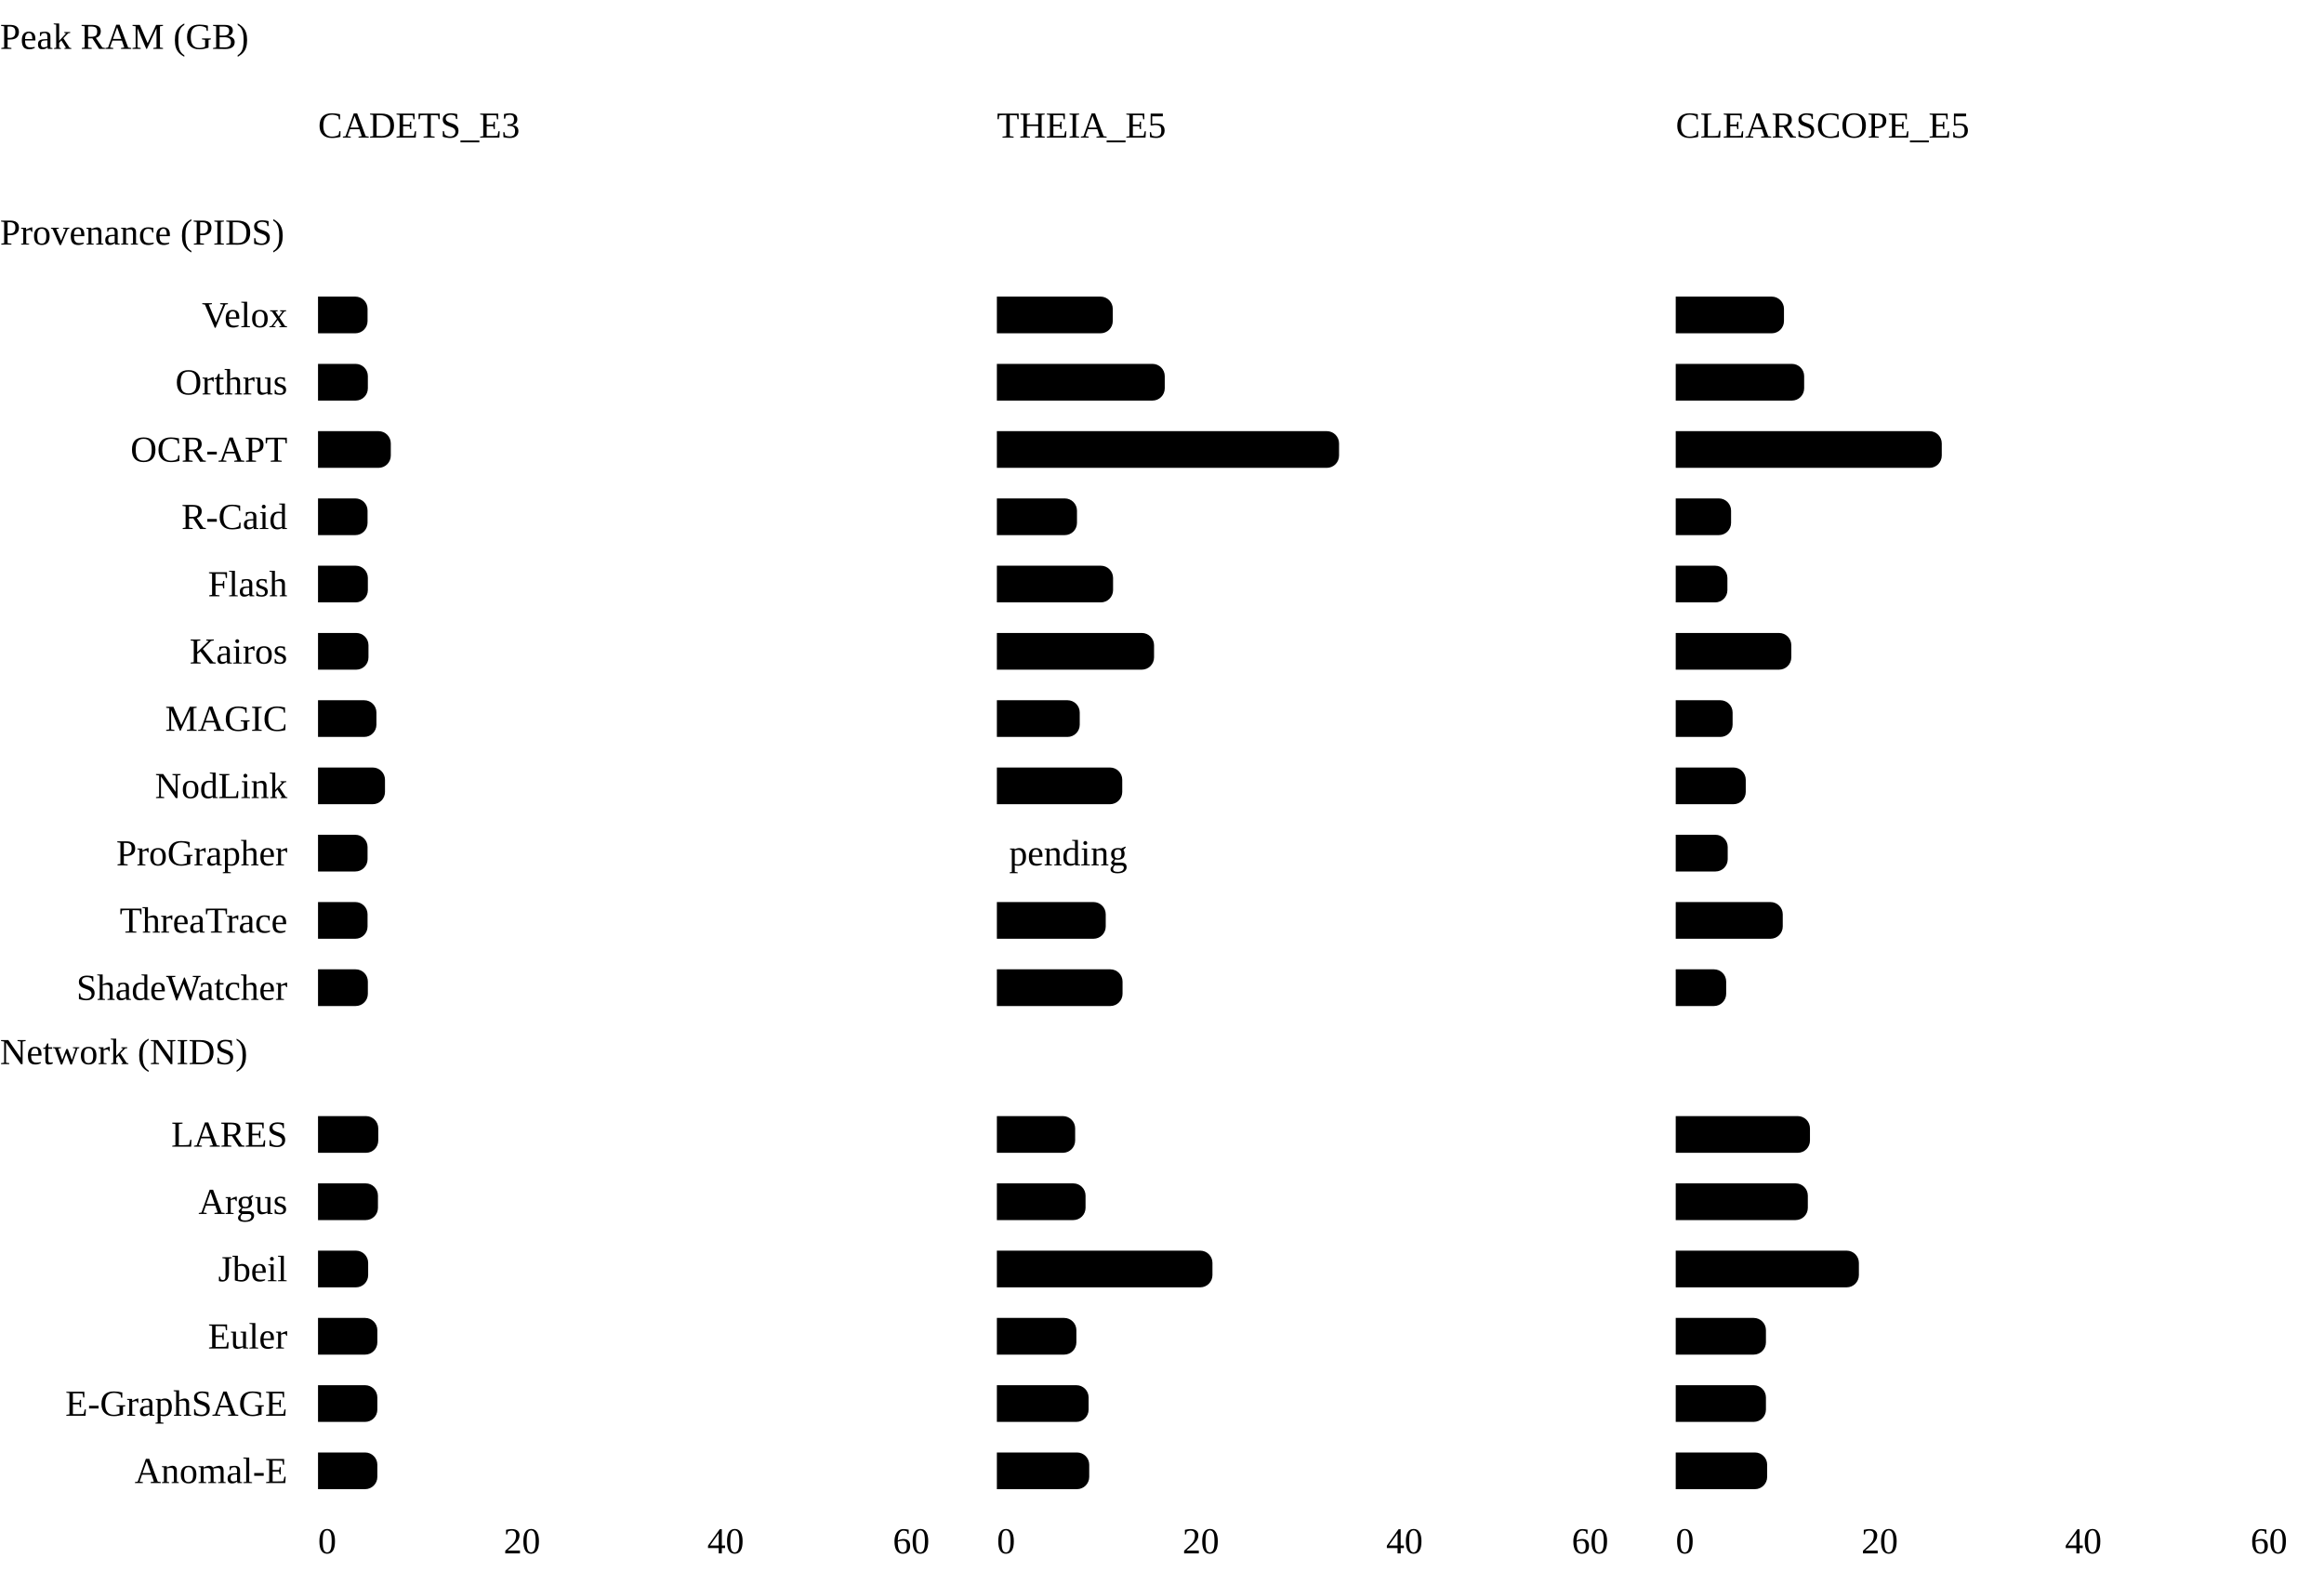
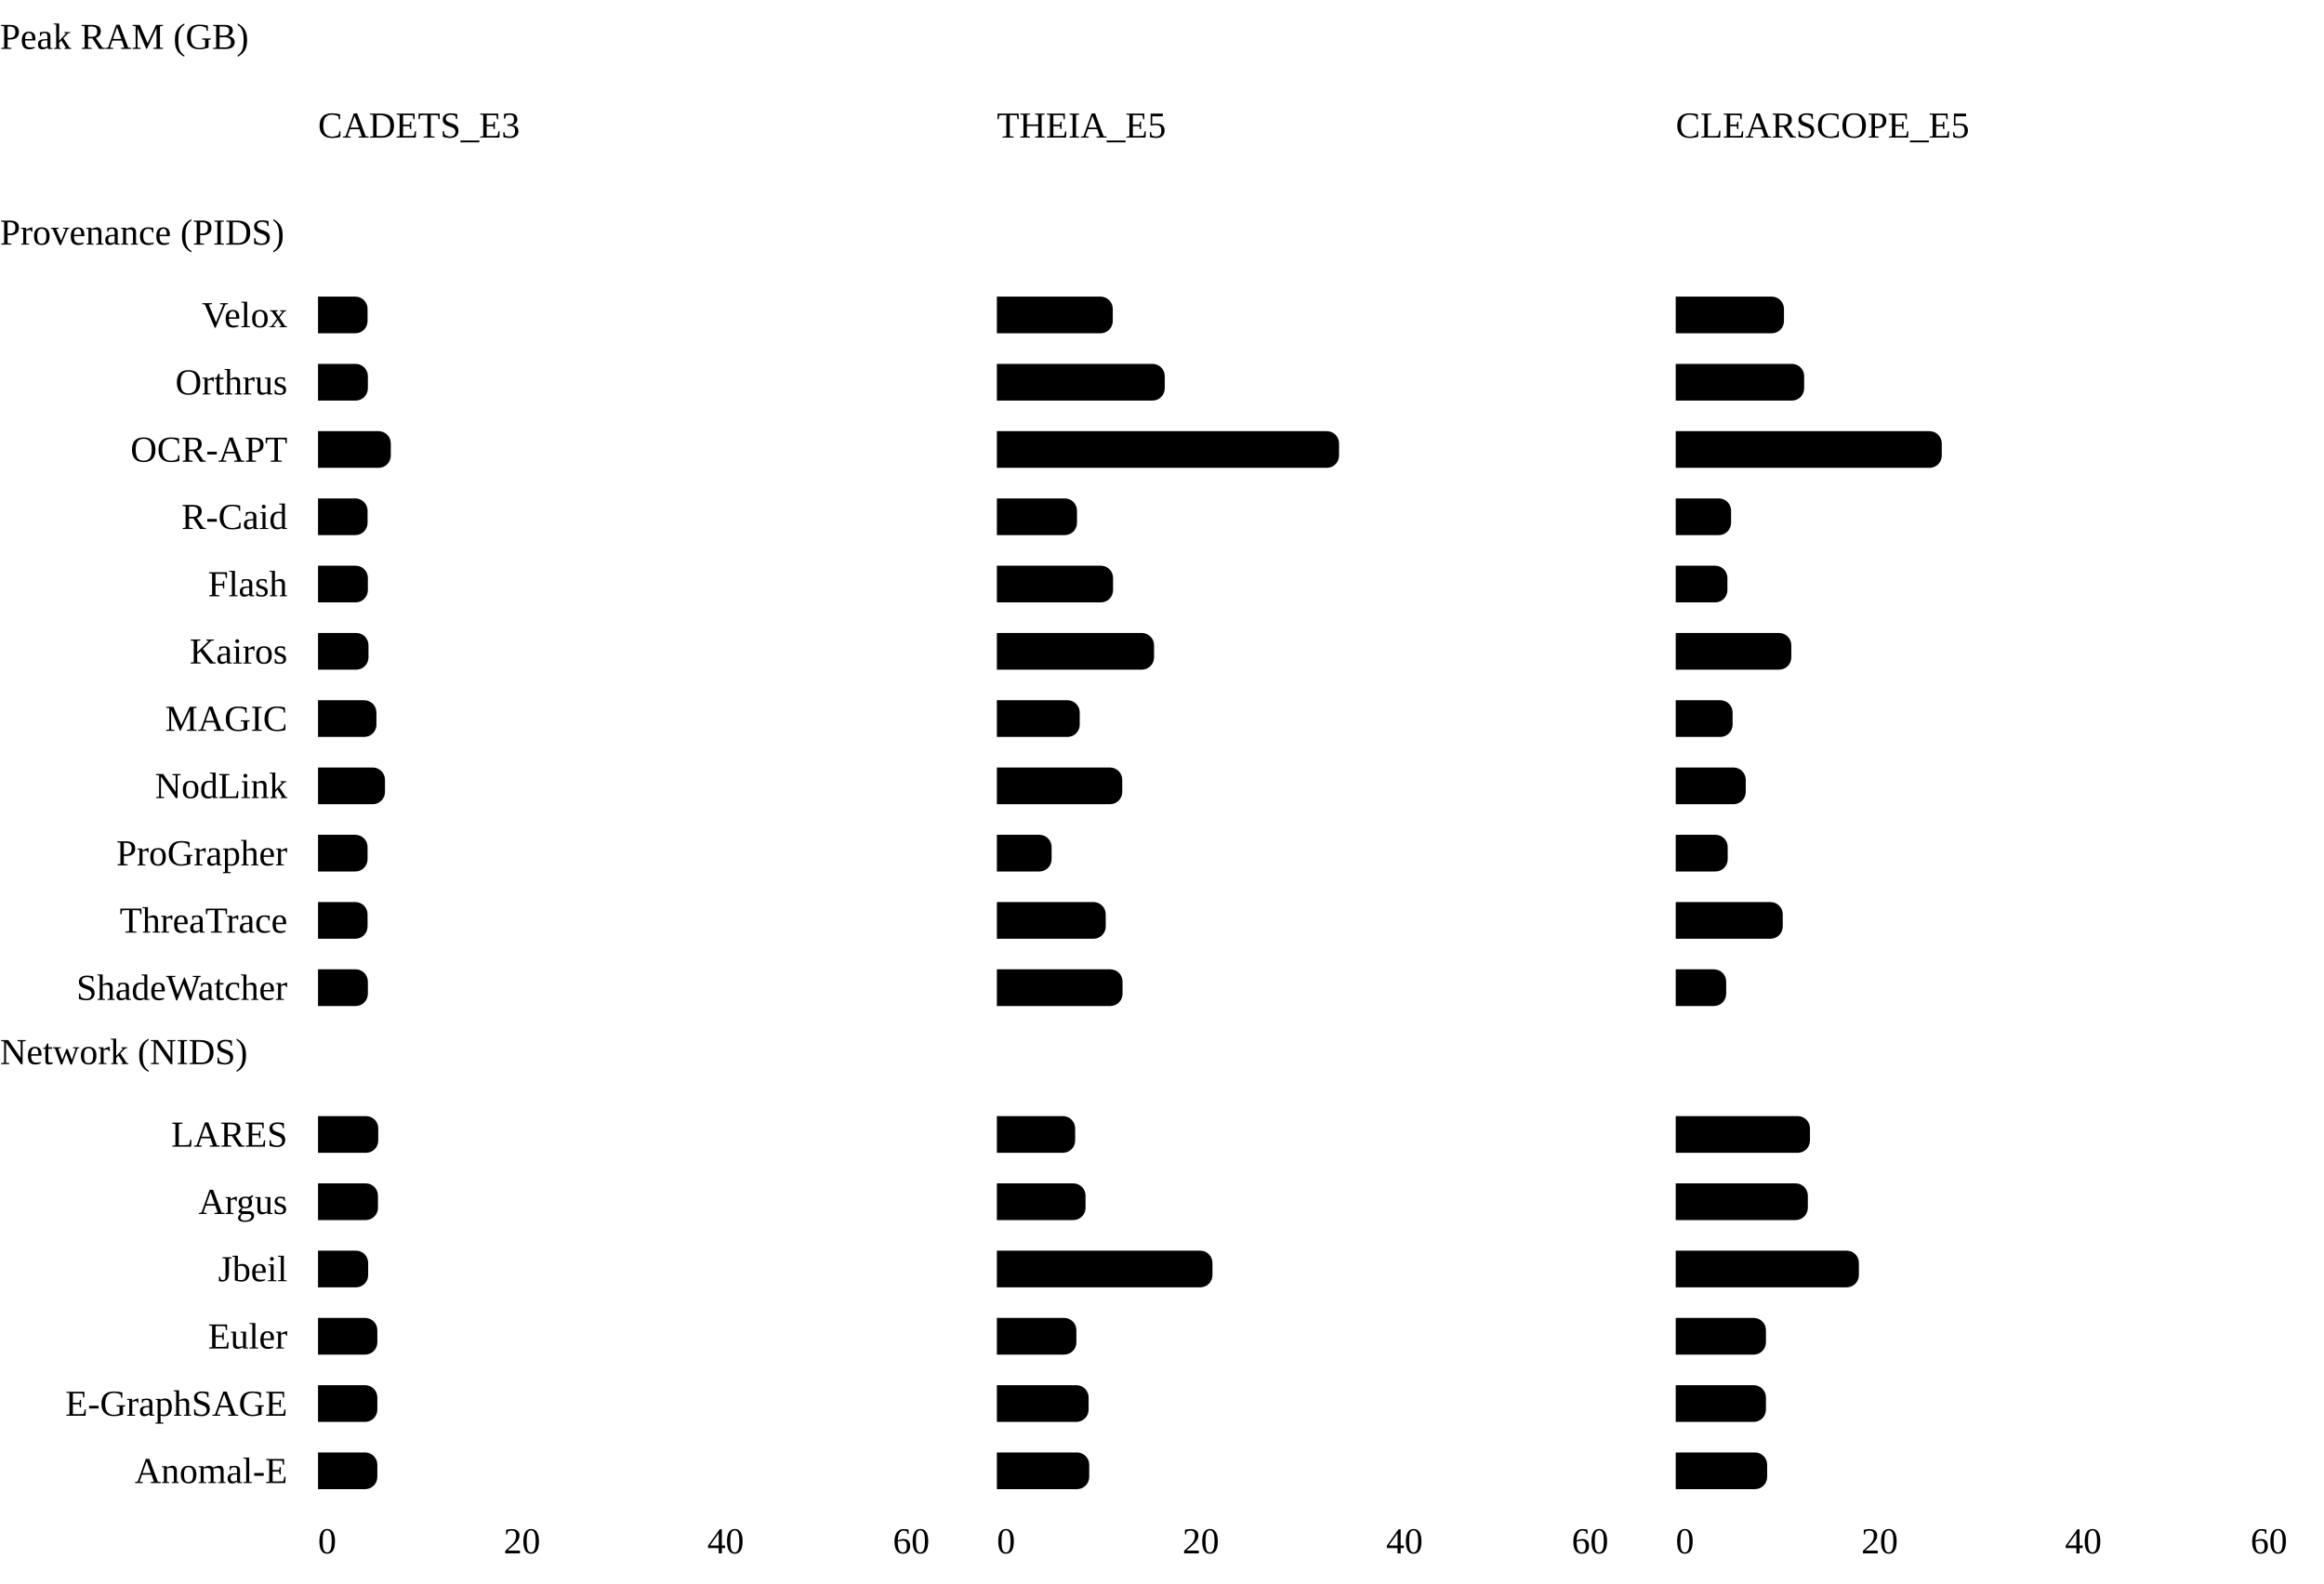
<svg class="pm-bench-chart" viewBox="0 0 760 518" role="img" aria-label="Peak RAM (GB) of each system, one panel per dataset: CADETS_E3, THEIA_E5, CLEARSCOPE_E5" preserveAspectRatio="xMinYMin meet">
  <text class="pm-bench-axis" x="0" y="16">Peak RAM (GB)</text>
  <text class="pm-bench-panel" x="104.0" y="45">CADETS_E3</text>
  <line class="pm-bench-base" x1="104.0" x2="104.0" y1="58" y2="492" />
  <text class="pm-bench-tick" x="104.0" y="508" text-anchor="start">0</text>
  <line class="pm-bench-grid" x1="170.7" x2="170.7" y1="58" y2="492" />
  <text class="pm-bench-tick" x="170.7" y="508" text-anchor="middle">20</text>
  <line class="pm-bench-grid" x1="237.3" x2="237.3" y1="58" y2="492" />
  <text class="pm-bench-tick" x="237.3" y="508" text-anchor="middle">40</text>
  <line class="pm-bench-grid" x1="304.0" x2="304.0" y1="58" y2="492" />
  <text class="pm-bench-tick" x="304.0" y="508" text-anchor="end">60</text>
  <text class="pm-bench-panel" x="326.0" y="45">THEIA_E5</text>
  <line class="pm-bench-base" x1="326.0" x2="326.0" y1="58" y2="492" />
  <text class="pm-bench-tick" x="326.0" y="508" text-anchor="start">0</text>
  <line class="pm-bench-grid" x1="392.7" x2="392.7" y1="58" y2="492" />
  <text class="pm-bench-tick" x="392.7" y="508" text-anchor="middle">20</text>
  <line class="pm-bench-grid" x1="459.3" x2="459.3" y1="58" y2="492" />
  <text class="pm-bench-tick" x="459.3" y="508" text-anchor="middle">40</text>
  <line class="pm-bench-grid" x1="526.0" x2="526.0" y1="58" y2="492" />
  <text class="pm-bench-tick" x="526.0" y="508" text-anchor="end">60</text>
  <text class="pm-bench-panel" x="548.0" y="45">CLEARSCOPE_E5</text>
  <line class="pm-bench-base" x1="548.0" x2="548.0" y1="58" y2="492" />
  <text class="pm-bench-tick" x="548.0" y="508" text-anchor="start">0</text>
  <line class="pm-bench-grid" x1="614.7" x2="614.7" y1="58" y2="492" />
  <text class="pm-bench-tick" x="614.7" y="508" text-anchor="middle">20</text>
  <line class="pm-bench-grid" x1="681.3" x2="681.3" y1="58" y2="492" />
  <text class="pm-bench-tick" x="681.3" y="508" text-anchor="middle">40</text>
  <line class="pm-bench-grid" x1="748.0" x2="748.0" y1="58" y2="492" />
  <text class="pm-bench-tick" x="748.0" y="508" text-anchor="end">60</text>
  <text class="pm-bench-family pm-bench-family--prov" x="0" y="80">Provenance (PIDS)</text>
  <text class="pm-bench-label" x="94" y="107.0" text-anchor="end">Velox</text>
  <g class="pm-bench-hit" data-tip="Velox on CADETS_E3: 4.9 GB" role="img" aria-label="Velox on CADETS_E3: 4.9 GB">
    <rect x="104.0" y="92.0" width="200.0" height="22" fill="transparent" />
    <path class="pm-bench-bar pm-single" d="M104.0 97.0h12.2a4.0 4.0 0 0 1 4.0 4.0v4.0a4.0 4.0 0 0 1 -4.0 4.0h-12.2Z" />
  </g>
  <g class="pm-bench-hit" data-tip="Velox on THEIA_E5: 11.4 GB" role="img" aria-label="Velox on THEIA_E5: 11.4 GB">
    <rect x="326.0" y="92.0" width="200.0" height="22" fill="transparent" />
    <path class="pm-bench-bar pm-single" d="M326.0 97.0h33.9a4.0 4.0 0 0 1 4.0 4.0v4.0a4.0 4.0 0 0 1 -4.0 4.0h-33.9Z" />
  </g>
  <g class="pm-bench-hit" data-tip="Velox on CLEARSCOPE_E5: 10.6 GB" role="img" aria-label="Velox on CLEARSCOPE_E5: 10.6 GB">
    <rect x="548.0" y="92.0" width="200.0" height="22" fill="transparent" />
    <path class="pm-bench-bar pm-single" d="M548.0 97.0h31.4a4.0 4.0 0 0 1 4.0 4.0v4.0a4.0 4.0 0 0 1 -4.0 4.0h-31.4Z" />
  </g>
  <text class="pm-bench-label" x="94" y="129.0" text-anchor="end">Orthrus</text>
  <g class="pm-bench-hit" data-tip="Orthrus on CADETS_E3: 4.9 GB" role="img" aria-label="Orthrus on CADETS_E3: 4.9 GB">
    <rect x="104.0" y="114.0" width="200.0" height="22" fill="transparent" />
    <path class="pm-bench-bar pm-single" d="M104.0 119.0h12.3a4.0 4.0 0 0 1 4.0 4.0v4.0a4.0 4.0 0 0 1 -4.0 4.0h-12.3Z" />
  </g>
  <g class="pm-bench-hit" data-tip="Orthrus on THEIA_E5: 16.5 GB" role="img" aria-label="Orthrus on THEIA_E5: 16.5 GB">
    <rect x="326.0" y="114.0" width="200.0" height="22" fill="transparent" />
    <path class="pm-bench-bar pm-single" d="M326.0 119.0h50.9a4.0 4.0 0 0 1 4.0 4.0v4.0a4.0 4.0 0 0 1 -4.0 4.0h-50.9Z" />
  </g>
  <g class="pm-bench-hit" data-tip="Orthrus on CLEARSCOPE_E5: 12.6 GB" role="img" aria-label="Orthrus on CLEARSCOPE_E5: 12.6 GB">
    <rect x="548.0" y="114.0" width="200.0" height="22" fill="transparent" />
    <path class="pm-bench-bar pm-single" d="M548.0 119.0h38.0a4.0 4.0 0 0 1 4.0 4.0v4.0a4.0 4.0 0 0 1 -4.0 4.0h-38.0Z" />
  </g>
  <text class="pm-bench-label" x="94" y="151.0" text-anchor="end">OCR-APT</text>
  <g class="pm-bench-hit" data-tip="OCR-APT on CADETS_E3: 7.1 GB" role="img" aria-label="OCR-APT on CADETS_E3: 7.1 GB">
    <rect x="104.0" y="136.0" width="200.0" height="22" fill="transparent" />
    <path class="pm-bench-bar pm-single" d="M104.0 141.0h19.8a4.0 4.0 0 0 1 4.0 4.0v4.0a4.0 4.0 0 0 1 -4.0 4.0h-19.8Z" />
  </g>
  <g class="pm-bench-hit" data-tip="OCR-APT on THEIA_E5: 33.6 GB" role="img" aria-label="OCR-APT on THEIA_E5: 33.6 GB">
    <rect x="326.0" y="136.0" width="200.0" height="22" fill="transparent" />
    <path class="pm-bench-bar pm-single" d="M326.0 141.0h107.9a4.0 4.0 0 0 1 4.0 4.0v4.0a4.0 4.0 0 0 1 -4.0 4.0h-107.9Z" />
  </g>
  <g class="pm-bench-hit" data-tip="OCR-APT on CLEARSCOPE_E5: 26.1 GB" role="img" aria-label="OCR-APT on CLEARSCOPE_E5: 26.1 GB">
    <rect x="548.0" y="136.0" width="200.0" height="22" fill="transparent" />
    <path class="pm-bench-bar pm-single" d="M548.0 141.0h83.0a4.0 4.0 0 0 1 4.0 4.0v4.0a4.0 4.0 0 0 1 -4.0 4.0h-83.0Z" />
  </g>
  <text class="pm-bench-label" x="94" y="173.0" text-anchor="end">R-Caid</text>
  <g class="pm-bench-hit" data-tip="R-Caid on CADETS_E3: 4.9 GB" role="img" aria-label="R-Caid on CADETS_E3: 4.9 GB">
    <rect x="104.0" y="158.0" width="200.0" height="22" fill="transparent" />
    <path class="pm-bench-bar pm-single" d="M104.0 163.0h12.2a4.0 4.0 0 0 1 4.0 4.0v4.0a4.0 4.0 0 0 1 -4.0 4.0h-12.2Z" />
  </g>
  <g class="pm-bench-hit" data-tip="R-Caid on THEIA_E5: 7.8 GB" role="img" aria-label="R-Caid on THEIA_E5: 7.8 GB">
    <rect x="326.0" y="158.0" width="200.0" height="22" fill="transparent" />
    <path class="pm-bench-bar pm-single" d="M326.0 163.0h22.2a4.0 4.0 0 0 1 4.0 4.0v4.0a4.0 4.0 0 0 1 -4.0 4.0h-22.2Z" />
  </g>
  <g class="pm-bench-hit" data-tip="R-Caid on CLEARSCOPE_E5: 5.4 GB" role="img" aria-label="R-Caid on CLEARSCOPE_E5: 5.4 GB">
    <rect x="548.0" y="158.0" width="200.0" height="22" fill="transparent" />
    <path class="pm-bench-bar pm-single" d="M548.0 163.0h14.1a4.0 4.0 0 0 1 4.0 4.0v4.0a4.0 4.0 0 0 1 -4.0 4.0h-14.1Z" />
  </g>
  <text class="pm-bench-label" x="94" y="195.0" text-anchor="end">Flash</text>
  <g class="pm-bench-hit" data-tip="Flash on CADETS_E3: 4.9 GB" role="img" aria-label="Flash on CADETS_E3: 4.9 GB">
    <rect x="104.0" y="180.0" width="200.0" height="22" fill="transparent" />
    <path class="pm-bench-bar pm-single" d="M104.0 185.0h12.3a4.0 4.0 0 0 1 4.0 4.0v4.0a4.0 4.0 0 0 1 -4.0 4.0h-12.3Z" />
  </g>
  <g class="pm-bench-hit" data-tip="Flash on THEIA_E5: 11.4 GB" role="img" aria-label="Flash on THEIA_E5: 11.4 GB">
    <rect x="326.0" y="180.0" width="200.0" height="22" fill="transparent" />
    <path class="pm-bench-bar pm-single" d="M326.0 185.0h34.0a4.0 4.0 0 0 1 4.0 4.0v4.0a4.0 4.0 0 0 1 -4.0 4.0h-34.0Z" />
  </g>
  <g class="pm-bench-hit" data-tip="Flash on CLEARSCOPE_E5: 5.1 GB" role="img" aria-label="Flash on CLEARSCOPE_E5: 5.1 GB">
    <rect x="548.0" y="180.0" width="200.0" height="22" fill="transparent" />
    <path class="pm-bench-bar pm-single" d="M548.0 185.0h12.9a4.0 4.0 0 0 1 4.0 4.0v4.0a4.0 4.0 0 0 1 -4.0 4.0h-12.9Z" />
  </g>
  <text class="pm-bench-label" x="94" y="217.0" text-anchor="end">Kairos</text>
  <g class="pm-bench-hit" data-tip="Kairos on CADETS_E3: 5.0 GB" role="img" aria-label="Kairos on CADETS_E3: 5.0 GB">
    <rect x="104.0" y="202.0" width="200.0" height="22" fill="transparent" />
    <path class="pm-bench-bar pm-single" d="M104.0 207.0h12.5a4.0 4.0 0 0 1 4.0 4.0v4.0a4.0 4.0 0 0 1 -4.0 4.0h-12.5Z" />
  </g>
  <g class="pm-bench-hit" data-tip="Kairos on THEIA_E5: 15.4 GB" role="img" aria-label="Kairos on THEIA_E5: 15.4 GB">
    <rect x="326.0" y="202.0" width="200.0" height="22" fill="transparent" />
    <path class="pm-bench-bar pm-single" d="M326.0 207.0h47.4a4.0 4.0 0 0 1 4.0 4.0v4.0a4.0 4.0 0 0 1 -4.0 4.0h-47.4Z" />
  </g>
  <g class="pm-bench-hit" data-tip="Kairos on CLEARSCOPE_E5: 11.3 GB" role="img" aria-label="Kairos on CLEARSCOPE_E5: 11.3 GB">
    <rect x="548.0" y="202.0" width="200.0" height="22" fill="transparent" />
    <path class="pm-bench-bar pm-single" d="M548.0 207.0h33.8a4.0 4.0 0 0 1 4.0 4.0v4.0a4.0 4.0 0 0 1 -4.0 4.0h-33.8Z" />
  </g>
  <text class="pm-bench-label" x="94" y="239.0" text-anchor="end">MAGIC</text>
  <g class="pm-bench-hit" data-tip="MAGIC on CADETS_E3: 5.7 GB" role="img" aria-label="MAGIC on CADETS_E3: 5.7 GB">
    <rect x="104.0" y="224.0" width="200.0" height="22" fill="transparent" />
    <path class="pm-bench-bar pm-single" d="M104.0 229.0h15.1a4.0 4.0 0 0 1 4.0 4.0v4.0a4.0 4.0 0 0 1 -4.0 4.0h-15.1Z" />
  </g>
  <g class="pm-bench-hit" data-tip="MAGIC on THEIA_E5: 8.1 GB" role="img" aria-label="MAGIC on THEIA_E5: 8.1 GB">
    <rect x="326.0" y="224.0" width="200.0" height="22" fill="transparent" />
    <path class="pm-bench-bar pm-single" d="M326.0 229.0h23.1a4.0 4.0 0 0 1 4.0 4.0v4.0a4.0 4.0 0 0 1 -4.0 4.0h-23.1Z" />
  </g>
  <g class="pm-bench-hit" data-tip="MAGIC on CLEARSCOPE_E5: 5.6 GB" role="img" aria-label="MAGIC on CLEARSCOPE_E5: 5.6 GB">
    <rect x="548.0" y="224.0" width="200.0" height="22" fill="transparent" />
    <path class="pm-bench-bar pm-single" d="M548.0 229.0h14.6a4.0 4.0 0 0 1 4.0 4.0v4.0a4.0 4.0 0 0 1 -4.0 4.0h-14.6Z" />
  </g>
  <text class="pm-bench-label" x="94" y="261.0" text-anchor="end">NodLink</text>
  <g class="pm-bench-hit" data-tip="NodLink on CADETS_E3: 6.6 GB" role="img" aria-label="NodLink on CADETS_E3: 6.6 GB">
    <rect x="104.0" y="246.0" width="200.0" height="22" fill="transparent" />
    <path class="pm-bench-bar pm-single" d="M104.0 251.0h17.9a4.0 4.0 0 0 1 4.0 4.0v4.0a4.0 4.0 0 0 1 -4.0 4.0h-17.9Z" />
  </g>
  <g class="pm-bench-hit" data-tip="NodLink on THEIA_E5: 12.3 GB" role="img" aria-label="NodLink on THEIA_E5: 12.3 GB">
    <rect x="326.0" y="246.0" width="200.0" height="22" fill="transparent" />
    <path class="pm-bench-bar pm-single" d="M326.0 251.0h37.0a4.0 4.0 0 0 1 4.0 4.0v4.0a4.0 4.0 0 0 1 -4.0 4.0h-37.0Z" />
  </g>
  <g class="pm-bench-hit" data-tip="NodLink on CLEARSCOPE_E5: 6.9 GB" role="img" aria-label="NodLink on CLEARSCOPE_E5: 6.9 GB">
    <rect x="548.0" y="246.0" width="200.0" height="22" fill="transparent" />
    <path class="pm-bench-bar pm-single" d="M548.0 251.0h18.9a4.0 4.0 0 0 1 4.0 4.0v4.0a4.0 4.0 0 0 1 -4.0 4.0h-18.9Z" />
  </g>
  <text class="pm-bench-label" x="94" y="283.0" text-anchor="end">ProGrapher</text>
  <g class="pm-bench-hit" data-tip="ProGrapher on CADETS_E3: 4.9 GB" role="img" aria-label="ProGrapher on CADETS_E3: 4.9 GB">
    <rect x="104.0" y="268.0" width="200.0" height="22" fill="transparent" />
    <path class="pm-bench-bar pm-single" d="M104.0 273.0h12.2a4.0 4.0 0 0 1 4.0 4.0v4.0a4.0 4.0 0 0 1 -4.0 4.0h-12.2Z" />
  </g>
-   <text class="pm-bench-note" x="330.0" y="283.0">pending</text>
+   <g class="pm-bench-hit" data-tip="ProGrapher on THEIA_E5: 5.4 GB" role="img" aria-label="ProGrapher on THEIA_E5: 5.4 GB">
+     <rect x="326.0" y="268.0" width="200.0" height="22" fill="transparent" />
+     <path class="pm-bench-bar pm-single" d="M326.0 273.0h13.9a4.0 4.0 0 0 1 4.0 4.0v4.0a4.0 4.0 0 0 1 -4.0 4.0h-13.9Z" />
+   </g>
  <g class="pm-bench-hit" data-tip="ProGrapher on CLEARSCOPE_E5: 5.1 GB" role="img" aria-label="ProGrapher on CLEARSCOPE_E5: 5.1 GB">
    <rect x="548.0" y="268.0" width="200.0" height="22" fill="transparent" />
    <path class="pm-bench-bar pm-single" d="M548.0 273.0h13.0a4.0 4.0 0 0 1 4.0 4.0v4.0a4.0 4.0 0 0 1 -4.0 4.0h-13.0Z" />
  </g>
  <text class="pm-bench-label" x="94" y="305.0" text-anchor="end">ThreaTrace</text>
  <g class="pm-bench-hit" data-tip="ThreaTrace on CADETS_E3: 4.9 GB" role="img" aria-label="ThreaTrace on CADETS_E3: 4.9 GB">
    <rect x="104.0" y="290.0" width="200.0" height="22" fill="transparent" />
    <path class="pm-bench-bar pm-single" d="M104.0 295.0h12.2a4.0 4.0 0 0 1 4.0 4.0v4.0a4.0 4.0 0 0 1 -4.0 4.0h-12.2Z" />
  </g>
  <g class="pm-bench-hit" data-tip="ThreaTrace on THEIA_E5: 10.7 GB" role="img" aria-label="ThreaTrace on THEIA_E5: 10.7 GB">
    <rect x="326.0" y="290.0" width="200.0" height="22" fill="transparent" />
    <path class="pm-bench-bar pm-single" d="M326.0 295.0h31.6a4.0 4.0 0 0 1 4.0 4.0v4.0a4.0 4.0 0 0 1 -4.0 4.0h-31.6Z" />
  </g>
  <g class="pm-bench-hit" data-tip="ThreaTrace on CLEARSCOPE_E5: 10.5 GB" role="img" aria-label="ThreaTrace on CLEARSCOPE_E5: 10.5 GB">
    <rect x="548.0" y="290.0" width="200.0" height="22" fill="transparent" />
    <path class="pm-bench-bar pm-single" d="M548.0 295.0h31.0a4.0 4.0 0 0 1 4.0 4.0v4.0a4.0 4.0 0 0 1 -4.0 4.0h-31.0Z" />
  </g>
  <text class="pm-bench-label" x="94" y="327.0" text-anchor="end">ShadeWatcher</text>
  <g class="pm-bench-hit" data-tip="ShadeWatcher on CADETS_E3: 4.9 GB" role="img" aria-label="ShadeWatcher on CADETS_E3: 4.9 GB">
    <rect x="104.0" y="312.0" width="200.0" height="22" fill="transparent" />
    <path class="pm-bench-bar pm-single" d="M104.0 317.0h12.3a4.0 4.0 0 0 1 4.0 4.0v4.0a4.0 4.0 0 0 1 -4.0 4.0h-12.3Z" />
  </g>
  <g class="pm-bench-hit" data-tip="ShadeWatcher on THEIA_E5: 12.3 GB" role="img" aria-label="ShadeWatcher on THEIA_E5: 12.3 GB">
    <rect x="326.0" y="312.0" width="200.0" height="22" fill="transparent" />
    <path class="pm-bench-bar pm-single" d="M326.0 317.0h37.1a4.0 4.0 0 0 1 4.0 4.0v4.0a4.0 4.0 0 0 1 -4.0 4.0h-37.1Z" />
  </g>
  <g class="pm-bench-hit" data-tip="ShadeWatcher on CLEARSCOPE_E5: 5.0 GB" role="img" aria-label="ShadeWatcher on CLEARSCOPE_E5: 5.0 GB">
    <rect x="548.0" y="312.0" width="200.0" height="22" fill="transparent" />
    <path class="pm-bench-bar pm-single" d="M548.0 317.0h12.5a4.0 4.0 0 0 1 4.0 4.0v4.0a4.0 4.0 0 0 1 -4.0 4.0h-12.5Z" />
  </g>
  <text class="pm-bench-family pm-bench-family--net" x="0" y="348">Network (NIDS)</text>
  <text class="pm-bench-label" x="94" y="375.0" text-anchor="end">LARES</text>
  <g class="pm-bench-hit" data-tip="LARES on CADETS_E3: 5.9 GB" role="img" aria-label="LARES on CADETS_E3: 5.9 GB">
    <rect x="104.0" y="360.0" width="200.0" height="22" fill="transparent" />
    <path class="pm-bench-bar pm-single" d="M104.0 365.0h15.7a4.0 4.0 0 0 1 4.0 4.0v4.0a4.0 4.0 0 0 1 -4.0 4.0h-15.7Z" />
  </g>
  <g class="pm-bench-hit" data-tip="LARES on THEIA_E5: 7.7 GB" role="img" aria-label="LARES on THEIA_E5: 7.7 GB">
    <rect x="326.0" y="360.0" width="200.0" height="22" fill="transparent" />
    <path class="pm-bench-bar pm-single" d="M326.0 365.0h21.6a4.0 4.0 0 0 1 4.0 4.0v4.0a4.0 4.0 0 0 1 -4.0 4.0h-21.6Z" />
  </g>
  <g class="pm-bench-hit" data-tip="LARES on CLEARSCOPE_E5: 13.2 GB" role="img" aria-label="LARES on CLEARSCOPE_E5: 13.2 GB">
    <rect x="548.0" y="360.0" width="200.0" height="22" fill="transparent" />
    <path class="pm-bench-bar pm-single" d="M548.0 365.0h39.9a4.0 4.0 0 0 1 4.0 4.0v4.0a4.0 4.0 0 0 1 -4.0 4.0h-39.9Z" />
  </g>
  <text class="pm-bench-label" x="94" y="397.0" text-anchor="end">Argus</text>
  <g class="pm-bench-hit" data-tip="Argus on CADETS_E3: 5.9 GB" role="img" aria-label="Argus on CADETS_E3: 5.9 GB">
    <rect x="104.0" y="382.0" width="200.0" height="22" fill="transparent" />
    <path class="pm-bench-bar pm-single" d="M104.0 387.0h15.6a4.0 4.0 0 0 1 4.0 4.0v4.0a4.0 4.0 0 0 1 -4.0 4.0h-15.6Z" />
  </g>
  <g class="pm-bench-hit" data-tip="Argus on THEIA_E5: 8.7 GB" role="img" aria-label="Argus on THEIA_E5: 8.7 GB">
    <rect x="326.0" y="382.0" width="200.0" height="22" fill="transparent" />
    <path class="pm-bench-bar pm-single" d="M326.0 387.0h25.0a4.0 4.0 0 0 1 4.0 4.0v4.0a4.0 4.0 0 0 1 -4.0 4.0h-25.0Z" />
  </g>
  <g class="pm-bench-hit" data-tip="Argus on CLEARSCOPE_E5: 12.9 GB" role="img" aria-label="Argus on CLEARSCOPE_E5: 12.9 GB">
    <rect x="548.0" y="382.0" width="200.0" height="22" fill="transparent" />
    <path class="pm-bench-bar pm-single" d="M548.0 387.0h39.2a4.0 4.0 0 0 1 4.0 4.0v4.0a4.0 4.0 0 0 1 -4.0 4.0h-39.2Z" />
  </g>
  <text class="pm-bench-label" x="94" y="419.0" text-anchor="end">Jbeil</text>
  <g class="pm-bench-hit" data-tip="Jbeil on CADETS_E3: 4.9 GB" role="img" aria-label="Jbeil on CADETS_E3: 4.9 GB">
    <rect x="104.0" y="404.0" width="200.0" height="22" fill="transparent" />
    <path class="pm-bench-bar pm-single" d="M104.0 409.0h12.4a4.0 4.0 0 0 1 4.0 4.0v4.0a4.0 4.0 0 0 1 -4.0 4.0h-12.4Z" />
  </g>
  <g class="pm-bench-hit" data-tip="Jbeil on THEIA_E5: 21.1 GB" role="img" aria-label="Jbeil on THEIA_E5: 21.1 GB">
    <rect x="326.0" y="404.0" width="200.0" height="22" fill="transparent" />
    <path class="pm-bench-bar pm-single" d="M326.0 409.0h66.5a4.0 4.0 0 0 1 4.0 4.0v4.0a4.0 4.0 0 0 1 -4.0 4.0h-66.5Z" />
  </g>
  <g class="pm-bench-hit" data-tip="Jbeil on CLEARSCOPE_E5: 18.0 GB" role="img" aria-label="Jbeil on CLEARSCOPE_E5: 18.0 GB">
    <rect x="548.0" y="404.0" width="200.0" height="22" fill="transparent" />
    <path class="pm-bench-bar pm-single" d="M548.0 409.0h55.9a4.0 4.0 0 0 1 4.0 4.0v4.0a4.0 4.0 0 0 1 -4.0 4.0h-55.9Z" />
  </g>
  <text class="pm-bench-label" x="94" y="441.0" text-anchor="end">Euler</text>
  <g class="pm-bench-hit" data-tip="Euler on CADETS_E3: 5.8 GB" role="img" aria-label="Euler on CADETS_E3: 5.8 GB">
    <rect x="104.0" y="426.0" width="200.0" height="22" fill="transparent" />
    <path class="pm-bench-bar pm-single" d="M104.0 431.0h15.4a4.0 4.0 0 0 1 4.0 4.0v4.0a4.0 4.0 0 0 1 -4.0 4.0h-15.4Z" />
  </g>
  <g class="pm-bench-hit" data-tip="Euler on THEIA_E5: 7.8 GB" role="img" aria-label="Euler on THEIA_E5: 7.8 GB">
    <rect x="326.0" y="426.0" width="200.0" height="22" fill="transparent" />
    <path class="pm-bench-bar pm-single" d="M326.0 431.0h22.0a4.0 4.0 0 0 1 4.0 4.0v4.0a4.0 4.0 0 0 1 -4.0 4.0h-22.0Z" />
  </g>
  <g class="pm-bench-hit" data-tip="Euler on CLEARSCOPE_E5: 8.8 GB" role="img" aria-label="Euler on CLEARSCOPE_E5: 8.8 GB">
    <rect x="548.0" y="426.0" width="200.0" height="22" fill="transparent" />
    <path class="pm-bench-bar pm-single" d="M548.0 431.0h25.5a4.0 4.0 0 0 1 4.0 4.0v4.0a4.0 4.0 0 0 1 -4.0 4.0h-25.5Z" />
  </g>
  <text class="pm-bench-label" x="94" y="463.0" text-anchor="end">E-GraphSAGE</text>
  <g class="pm-bench-hit" data-tip="E-GraphSAGE on CADETS_E3: 5.8 GB" role="img" aria-label="E-GraphSAGE on CADETS_E3: 5.8 GB">
    <rect x="104.0" y="448.0" width="200.0" height="22" fill="transparent" />
    <path class="pm-bench-bar pm-single" d="M104.0 453.0h15.4a4.0 4.0 0 0 1 4.0 4.0v4.0a4.0 4.0 0 0 1 -4.0 4.0h-15.4Z" />
  </g>
  <g class="pm-bench-hit" data-tip="E-GraphSAGE on THEIA_E5: 9.0 GB" role="img" aria-label="E-GraphSAGE on THEIA_E5: 9.0 GB">
    <rect x="326.0" y="448.0" width="200.0" height="22" fill="transparent" />
    <path class="pm-bench-bar pm-single" d="M326.0 453.0h26.0a4.0 4.0 0 0 1 4.0 4.0v4.0a4.0 4.0 0 0 1 -4.0 4.0h-26.0Z" />
  </g>
  <g class="pm-bench-hit" data-tip="E-GraphSAGE on CLEARSCOPE_E5: 8.8 GB" role="img" aria-label="E-GraphSAGE on CLEARSCOPE_E5: 8.8 GB">
    <rect x="548.0" y="448.0" width="200.0" height="22" fill="transparent" />
    <path class="pm-bench-bar pm-single" d="M548.0 453.0h25.5a4.0 4.0 0 0 1 4.0 4.0v4.0a4.0 4.0 0 0 1 -4.0 4.0h-25.5Z" />
  </g>
  <text class="pm-bench-label" x="94" y="485.0" text-anchor="end">Anomal-E</text>
  <g class="pm-bench-hit" data-tip="Anomal-E on CADETS_E3: 5.8 GB" role="img" aria-label="Anomal-E on CADETS_E3: 5.8 GB">
    <rect x="104.0" y="470.0" width="200.0" height="22" fill="transparent" />
    <path class="pm-bench-bar pm-single" d="M104.0 475.0h15.4a4.0 4.0 0 0 1 4.0 4.0v4.0a4.0 4.0 0 0 1 -4.0 4.0h-15.4Z" />
  </g>
  <g class="pm-bench-hit" data-tip="Anomal-E on THEIA_E5: 9.1 GB" role="img" aria-label="Anomal-E on THEIA_E5: 9.1 GB">
    <rect x="326.0" y="470.0" width="200.0" height="22" fill="transparent" />
    <path class="pm-bench-bar pm-single" d="M326.0 475.0h26.2a4.0 4.0 0 0 1 4.0 4.0v4.0a4.0 4.0 0 0 1 -4.0 4.0h-26.2Z" />
  </g>
  <g class="pm-bench-hit" data-tip="Anomal-E on CLEARSCOPE_E5: 9.0 GB" role="img" aria-label="Anomal-E on CLEARSCOPE_E5: 9.0 GB">
    <rect x="548.0" y="470.0" width="200.0" height="22" fill="transparent" />
    <path class="pm-bench-bar pm-single" d="M548.0 475.0h25.9a4.0 4.0 0 0 1 4.0 4.0v4.0a4.0 4.0 0 0 1 -4.0 4.0h-25.9Z" />
  </g>
</svg>
